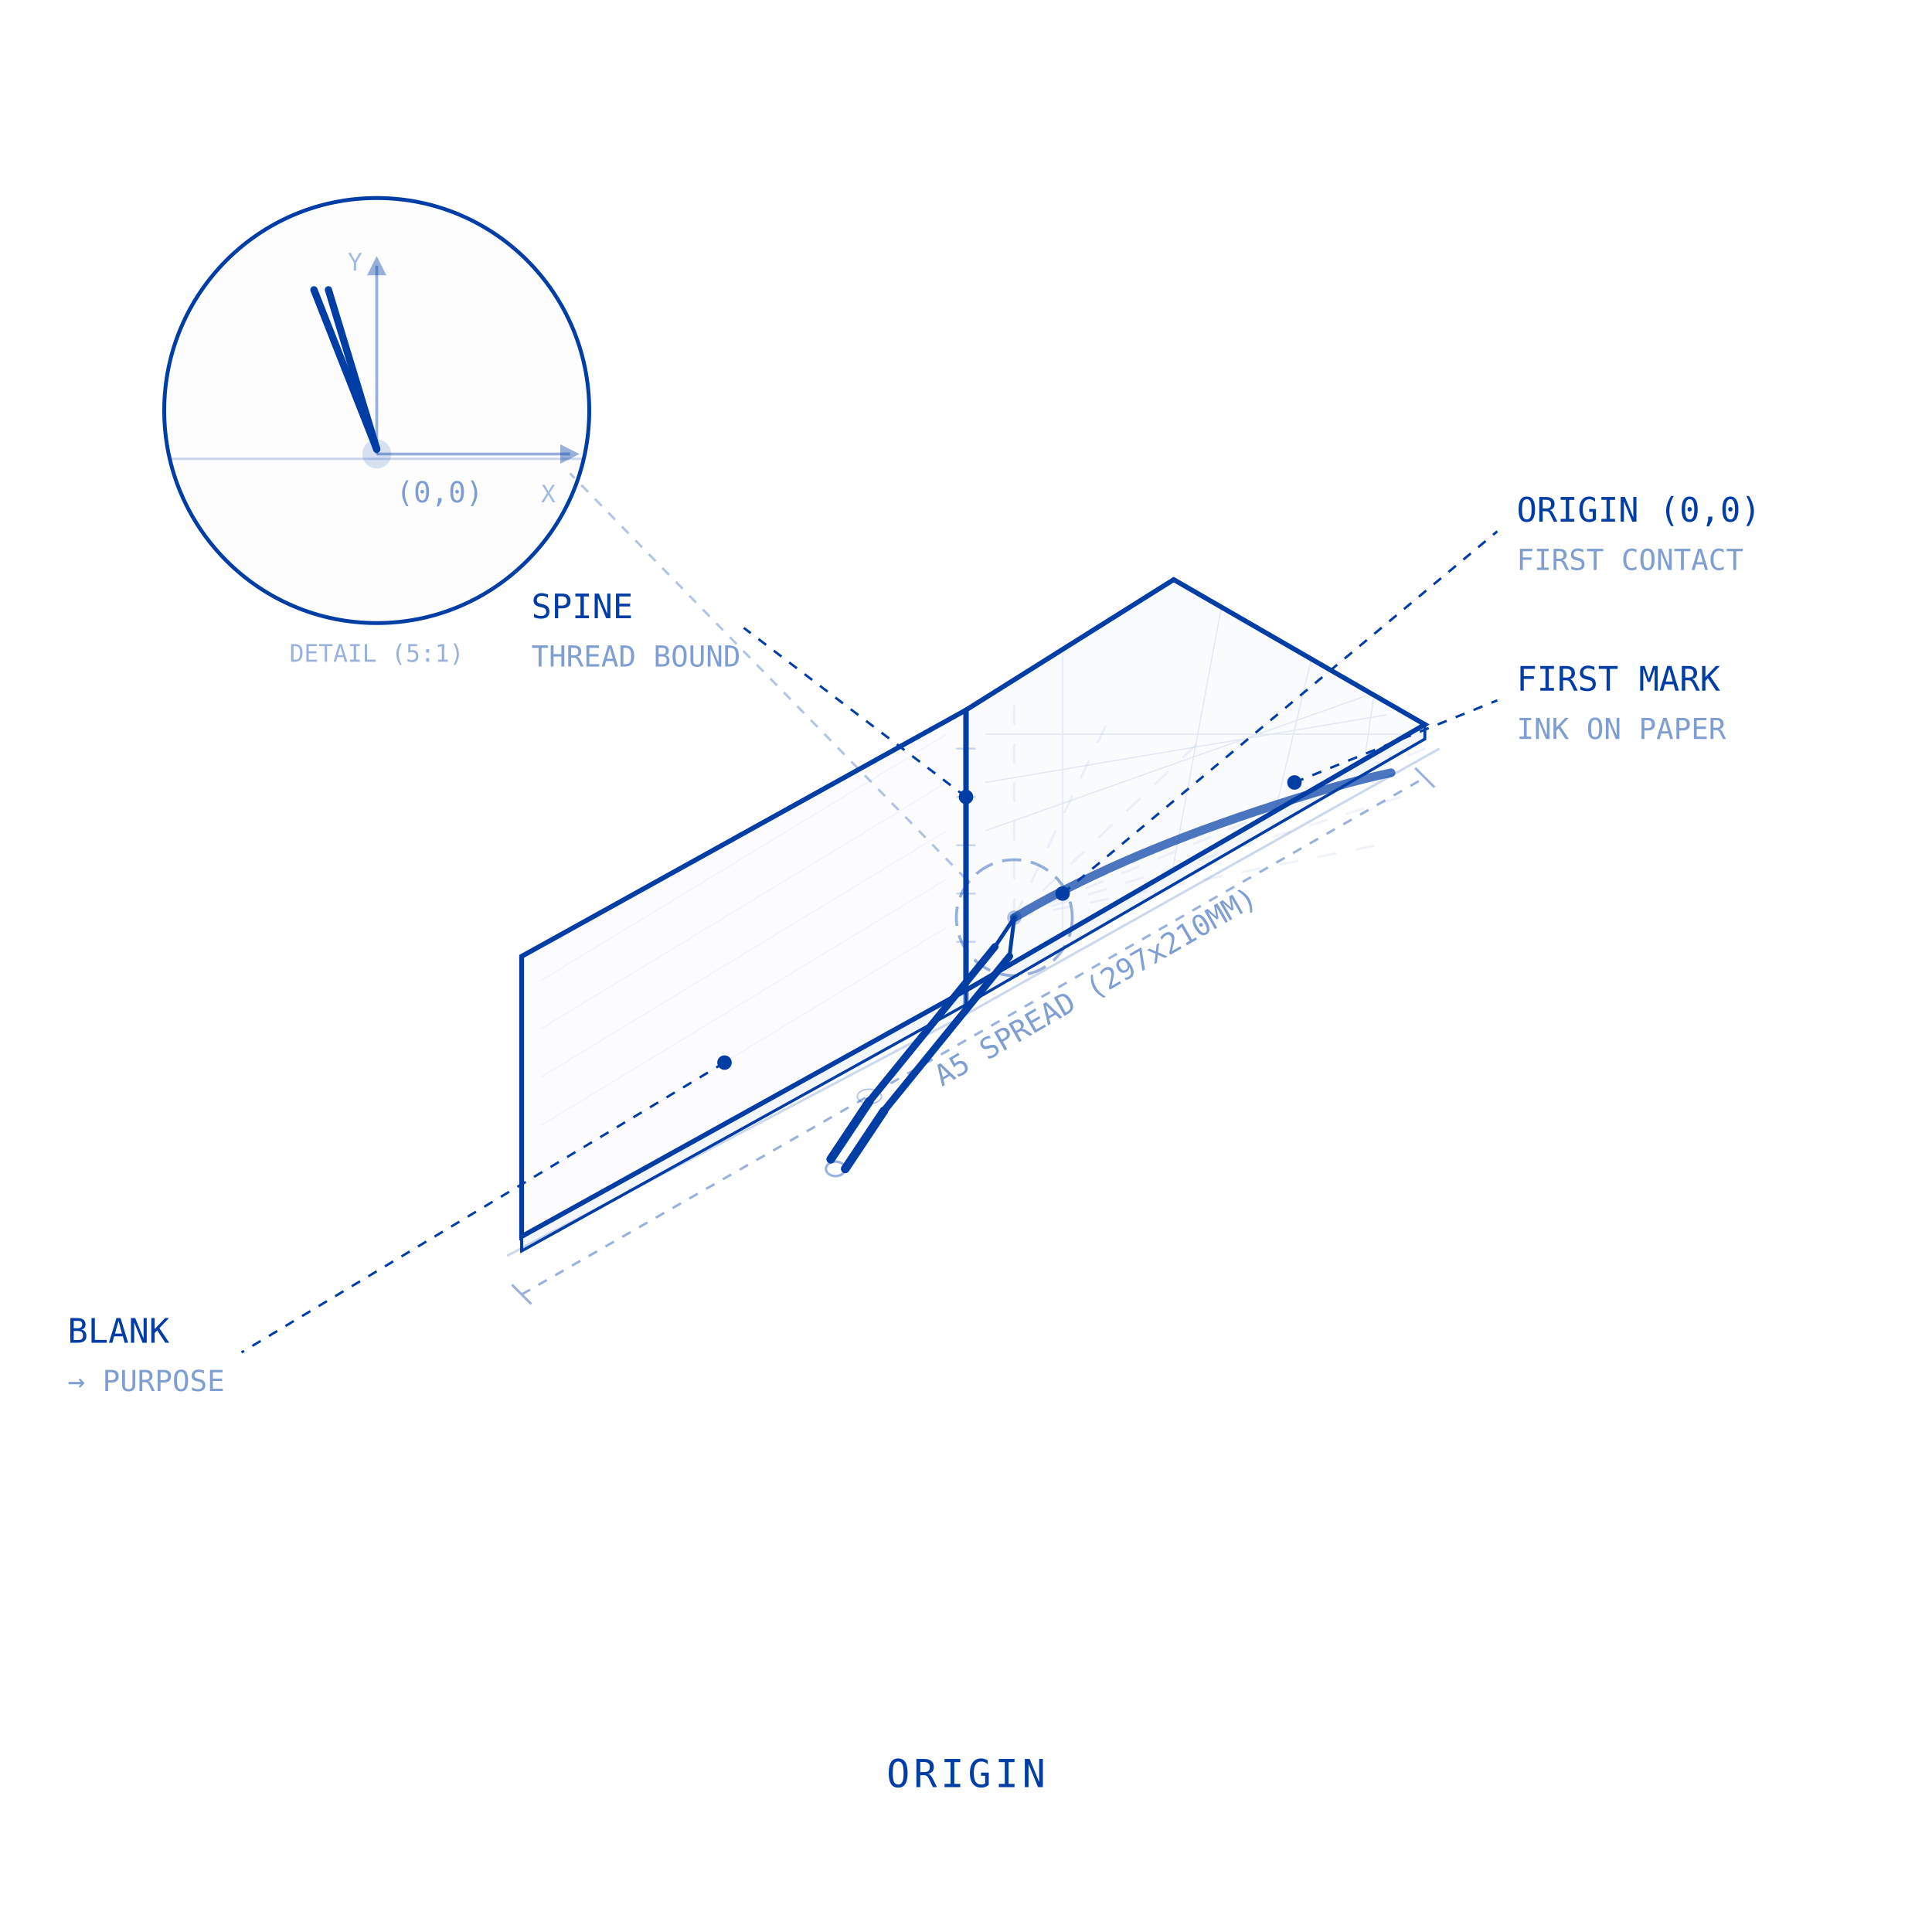
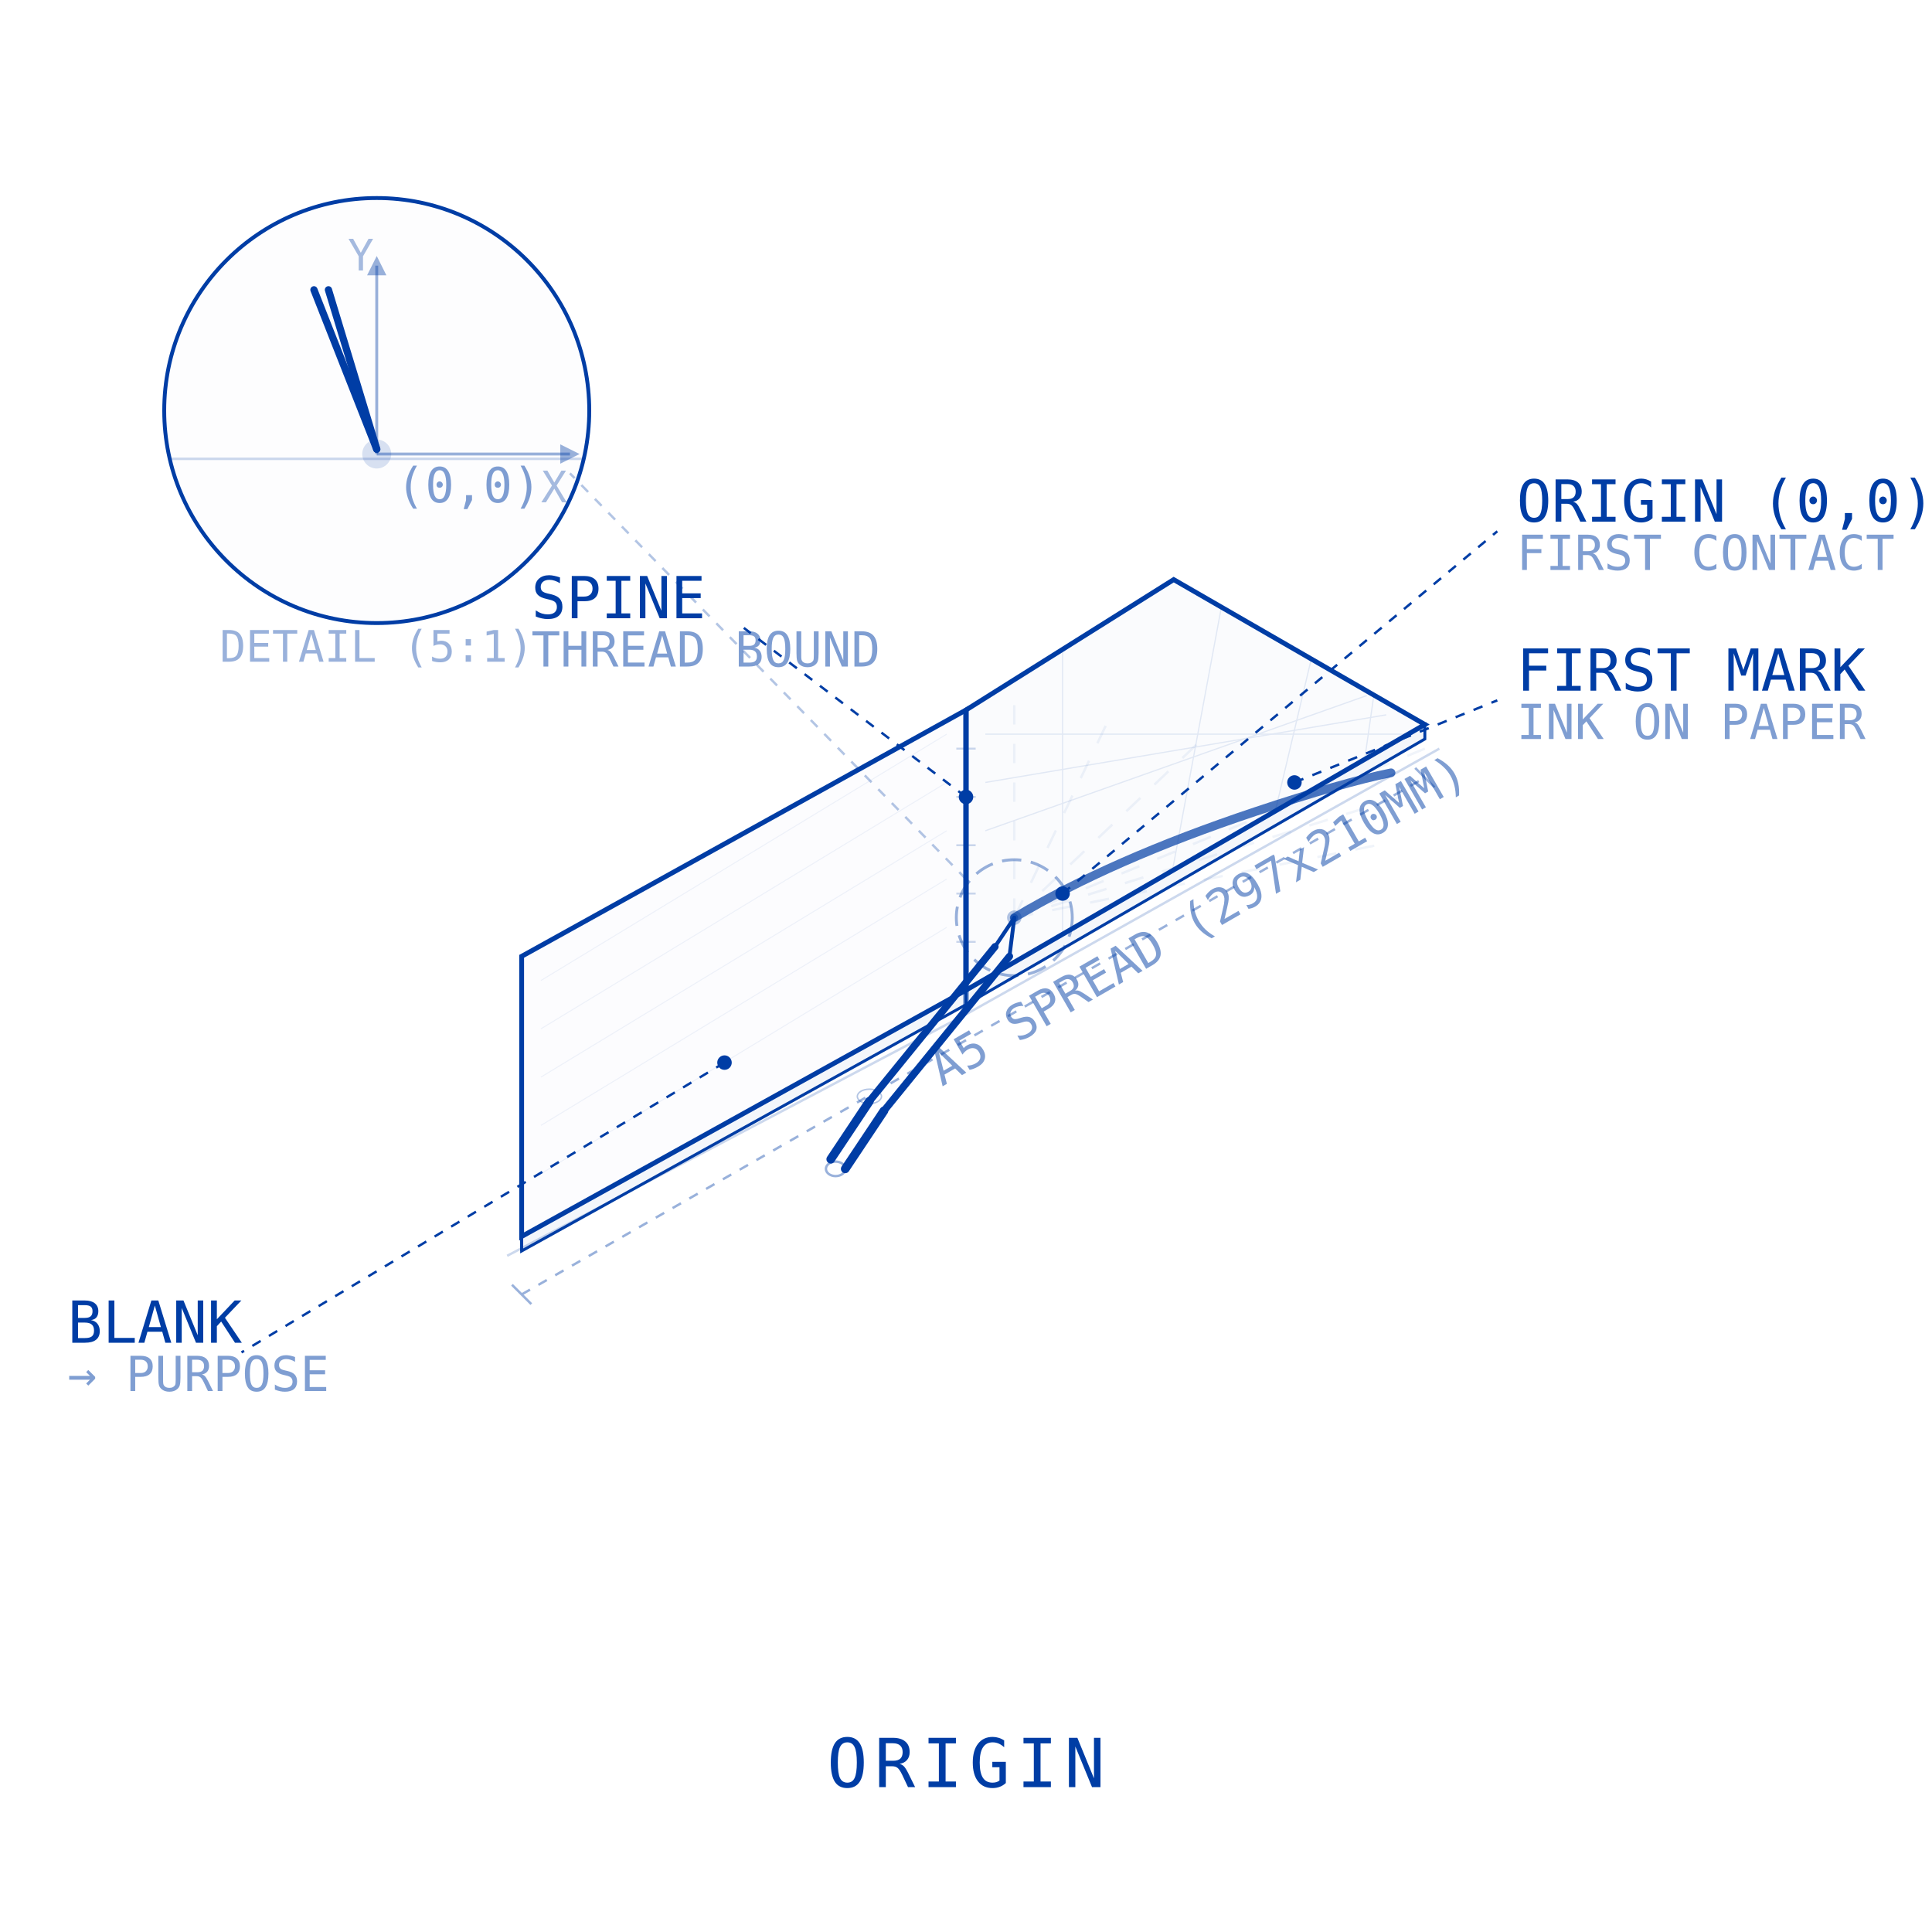
<svg xmlns="http://www.w3.org/2000/svg" viewBox="0 0 400 400" fill="none">
  <defs>
    <clipPath id="origin-right-page-clip">
      <polygon points="200,205 295,150 243,120 200,147" />
    </clipPath>
    <clipPath id="origin-inset-clip">
      <circle cx="78" cy="85" r="44" />
    </clipPath>
  </defs>
  <g>
    <polygon points="200,205 200,147 108,198 108,256" stroke="#003DA5" stroke-width="1" fill="rgba(0,61,165,0.015)" />
    <polygon points="108,256 108,198 108,201 108,259" stroke="#003DA5" stroke-width="0.6" fill="rgba(0,61,165,0.04)" />
    <polygon points="200,205 108,256 108,259 200,208" stroke="#003DA5" stroke-width="0.6" fill="rgba(0,61,165,0.05)" />
    <g stroke="#003DA5" stroke-width="0.2" opacity="0.06">
      <line x1="196" y1="152" x2="112" y2="203" />
      <line x1="196" y1="162" x2="112" y2="213" />
      <line x1="196" y1="172" x2="112" y2="223" />
      <line x1="196" y1="182" x2="112" y2="233" />
      <line x1="196" y1="192" x2="112" y2="243" />
    </g>
    <polygon points="200,205 295,150 243,120 200,147" stroke="#003DA5" stroke-width="1" fill="rgba(0,61,165,0.02)" />
    <polygon points="295,150 295,153 200,208 200,205" stroke="#003DA5" stroke-width="0.6" fill="rgba(0,61,165,0.05)" />
    <g clip-path="url(#origin-right-page-clip)" stroke="#003DA5" stroke-width="0.25" opacity="0.1">
      <line x1="204" y1="152" x2="291" y2="152" />
      <line x1="204" y1="162" x2="287" y2="148" />
      <line x1="204" y1="172" x2="283" y2="144" />
      <line x1="220" y1="200" x2="220" y2="130" />
      <line x1="240" y1="195" x2="253" y2="125" />
      <line x1="260" y1="185" x2="273" y2="130" />
      <line x1="280" y1="175" x2="285" y2="140" />
    </g>
    <line x1="200" y1="147" x2="200" y2="208" stroke="#003DA5" stroke-width="1.2" opacity="0.5" />
    <g stroke="#003DA5" stroke-width="0.4" opacity="0.2">
      <line x1="198" y1="155" x2="202" y2="155" />
      <line x1="198" y1="165" x2="202" y2="165" />
      <line x1="198" y1="175" x2="202" y2="175" />
      <line x1="198" y1="185" x2="202" y2="185" />
      <line x1="198" y1="195" x2="202" y2="195" />
    </g>
    <g stroke="#003DA5" stroke-width="0.5" opacity="0.2">
      <line x1="105" y1="260" x2="200" y2="210" />
      <line x1="200" y1="210" x2="298" y2="155" />
    </g>
  </g>
  <g>
    <path d="M210,190 Q230,178 260,168 Q278,162 288,160" stroke="#003DA5" stroke-width="1.8" fill="none" stroke-linecap="round" opacity="0.7" />
    <circle cx="210" cy="190" r="1.5" fill="#003DA5" opacity="0.3" />
  </g>
  <g>
    <line x1="206" y1="196" x2="180" y2="228" stroke="#003DA5" stroke-width="1.5" stroke-linecap="round" />
    <line x1="209" y1="198" x2="183" y2="230" stroke="#003DA5" stroke-width="1.5" stroke-linecap="round" />
    <line x1="180" y1="228" x2="172" y2="240" stroke="#003DA5" stroke-width="1.8" stroke-linecap="round" />
    <line x1="183" y1="230" x2="175" y2="242" stroke="#003DA5" stroke-width="1.8" stroke-linecap="round" />
    <ellipse cx="173" cy="242" rx="2" ry="1.5" stroke="#003DA5" stroke-width="0.5" opacity="0.4" />
    <line x1="206" y1="196" x2="210" y2="190" stroke="#003DA5" stroke-width="0.8" stroke-linecap="round" />
    <line x1="209" y1="198" x2="210" y2="190" stroke="#003DA5" stroke-width="0.8" stroke-linecap="round" />
    <circle cx="210" cy="190" r="0.8" fill="#003DA5" opacity="0.5" />
    <ellipse cx="180" cy="227" rx="2.5" ry="1.5" stroke="#003DA5" stroke-width="0.3" fill="none" opacity="0.3" />
  </g>
  <g>
    <circle cx="210" cy="190" r="12" stroke="#003DA5" stroke-width="0.6" stroke-dasharray="4 2" fill="none" opacity="0.4" />
    <line x1="200" y1="182" x2="118" y2="98" stroke="#003DA5" stroke-width="0.5" stroke-dasharray="2 2" opacity="0.3" />
    <circle cx="78" cy="85" r="44" stroke="#003DA5" stroke-width="0.8" fill="rgba(0,61,165,0.01)" />
    <g clip-path="url(#origin-inset-clip)">
      <line x1="35" y1="95" x2="121" y2="95" stroke="#003DA5" stroke-width="0.5" opacity="0.2" />
      <line x1="65" y1="60" x2="78" y2="93" stroke="#003DA5" stroke-width="1.5" stroke-linecap="round" />
      <line x1="68" y1="60" x2="78" y2="93" stroke="#003DA5" stroke-width="1.5" stroke-linecap="round" />
      <circle cx="78" cy="94" r="3" fill="#003DA5" opacity="0.15" />
      <line x1="78" y1="94" x2="118" y2="94" stroke="#003DA5" stroke-width="0.6" opacity="0.4" />
      <polygon points="116,92 120,94 116,96" fill="#003DA5" opacity="0.4" />
      <line x1="78" y1="94" x2="78" y2="55" stroke="#003DA5" stroke-width="0.6" opacity="0.4" />
      <polygon points="76,57 78,53 80,57" fill="#003DA5" opacity="0.4" />
-       <text x="82" y="104" font-family="'Doto', monospace" font-size="6" fill="#003DA5" opacity="0.5">
+       <text x="82" y="104" font-family="'Doto', monospace" font-size="10" fill="#003DA5" opacity="0.5">
        (0,0)
      </text>
-       <text x="112" y="104" font-family="'Doto', monospace" font-size="5" fill="#003DA5" opacity="0.35">
+       <text x="112" y="104" font-family="'Doto', monospace" font-size="9" fill="#003DA5" opacity="0.35">
        X
      </text>
-       <text x="72" y="56" font-family="'Doto', monospace" font-size="5" fill="#003DA5" opacity="0.35">
+       <text x="72" y="56" font-family="'Doto', monospace" font-size="9" fill="#003DA5" opacity="0.35">
        Y
      </text>
    </g>
-     <text x="78" y="137" font-family="'Doto', monospace" font-size="5" fill="#003DA5" text-anchor="middle" opacity="0.4">
+     <text x="78" y="137" font-family="'Doto', monospace" font-size="9" fill="#003DA5" text-anchor="middle" opacity="0.4">
      DETAIL (5:1)
    </text>
  </g>
  <g opacity="0.06" stroke="#003DA5" stroke-width="0.5" stroke-dasharray="4 4">
    <line x1="210" y1="190" x2="295" y2="155" />
    <line x1="210" y1="190" x2="290" y2="165" />
    <line x1="210" y1="190" x2="285" y2="175" />
    <line x1="210" y1="190" x2="210" y2="145" />
    <line x1="210" y1="190" x2="230" y2="148" />
    <line x1="210" y1="190" x2="250" y2="152" />
  </g>
  <g>
    <line x1="220" y1="185" x2="310" y2="110" stroke="#003DA5" stroke-width="0.5" stroke-dasharray="2 2" />
    <circle cx="220" cy="185" r="1.5" fill="#003DA5" />
-     <text x="314" y="108" font-family="'Doto', monospace" font-size="7" fill="#003DA5">
+     <text x="314" y="108" font-family="'Doto', monospace" font-size="12" fill="#003DA5">
      ORIGIN (0,0)
    </text>
-     <text x="314" y="118" font-family="'Doto', monospace" font-size="6" fill="#003DA5" opacity="0.5">
+     <text x="314" y="118" font-family="'Doto', monospace" font-size="10" fill="#003DA5" opacity="0.5">
      FIRST CONTACT
    </text>
    <line x1="268" y1="162" x2="310" y2="145" stroke="#003DA5" stroke-width="0.5" stroke-dasharray="2 2" />
    <circle cx="268" cy="162" r="1.5" fill="#003DA5" />
-     <text x="314" y="143" font-family="'Doto', monospace" font-size="7" fill="#003DA5">
+     <text x="314" y="143" font-family="'Doto', monospace" font-size="12" fill="#003DA5">
      FIRST MARK
    </text>
-     <text x="314" y="153" font-family="'Doto', monospace" font-size="6" fill="#003DA5" opacity="0.5">
+     <text x="314" y="153" font-family="'Doto', monospace" font-size="10" fill="#003DA5" opacity="0.5">
      INK ON PAPER
    </text>
    <line x1="150" y1="220" x2="50" y2="280" stroke="#003DA5" stroke-width="0.5" stroke-dasharray="2 2" />
    <circle cx="150" cy="220" r="1.5" fill="#003DA5" />
-     <text x="14" y="278" font-family="'Doto', monospace" font-size="7" fill="#003DA5">
+     <text x="14" y="278" font-family="'Doto', monospace" font-size="12" fill="#003DA5">
      BLANK
    </text>
-     <text x="14" y="288" font-family="'Doto', monospace" font-size="6" fill="#003DA5" opacity="0.5">
+     <text x="14" y="288" font-family="'Doto', monospace" font-size="10" fill="#003DA5" opacity="0.5">
      → PURPOSE
    </text>
    <line x1="200" y1="165" x2="154" y2="130" stroke="#003DA5" stroke-width="0.5" stroke-dasharray="2 2" />
    <circle cx="200" cy="165" r="1.5" fill="#003DA5" />
-     <text x="110" y="128" font-family="'Doto', monospace" font-size="7" fill="#003DA5">
+     <text x="110" y="128" font-family="'Doto', monospace" font-size="12" fill="#003DA5">
      SPINE
    </text>
-     <text x="110" y="138" font-family="'Doto', monospace" font-size="6" fill="#003DA5" opacity="0.5">
+     <text x="110" y="138" font-family="'Doto', monospace" font-size="10" fill="#003DA5" opacity="0.5">
      THREAD BOUND
    </text>
  </g>
  <g>
    <g stroke="#003DA5" stroke-width="0.5" opacity="0.4">
      <line x1="108" y1="268" x2="295" y2="161" stroke-dasharray="2 2" />
      <line x1="106" y1="266" x2="110" y2="270" />
      <line x1="293" y1="159" x2="297" y2="163" />
    </g>
-     <text x="195" y="225" font-family="'Doto', monospace" font-size="6" fill="#003DA5" opacity="0.5" transform="rotate(-30, 195, 225)">
+     <text x="195" y="225" font-family="'Doto', monospace" font-size="10" fill="#003DA5" opacity="0.5" transform="rotate(-30, 195, 225)">
      A5 SPREAD (297x210MM)
    </text>
  </g>
-   <text x="200" y="370" font-family="'Doto', monospace" font-size="8" fill="#003DA5" text-anchor="middle" letter-spacing="0.1em">
+   <text x="200" y="370" font-family="'Doto', monospace" font-size="14" fill="#003DA5" text-anchor="middle" letter-spacing="0.1em">
    ORIGIN
  </text>
</svg>
